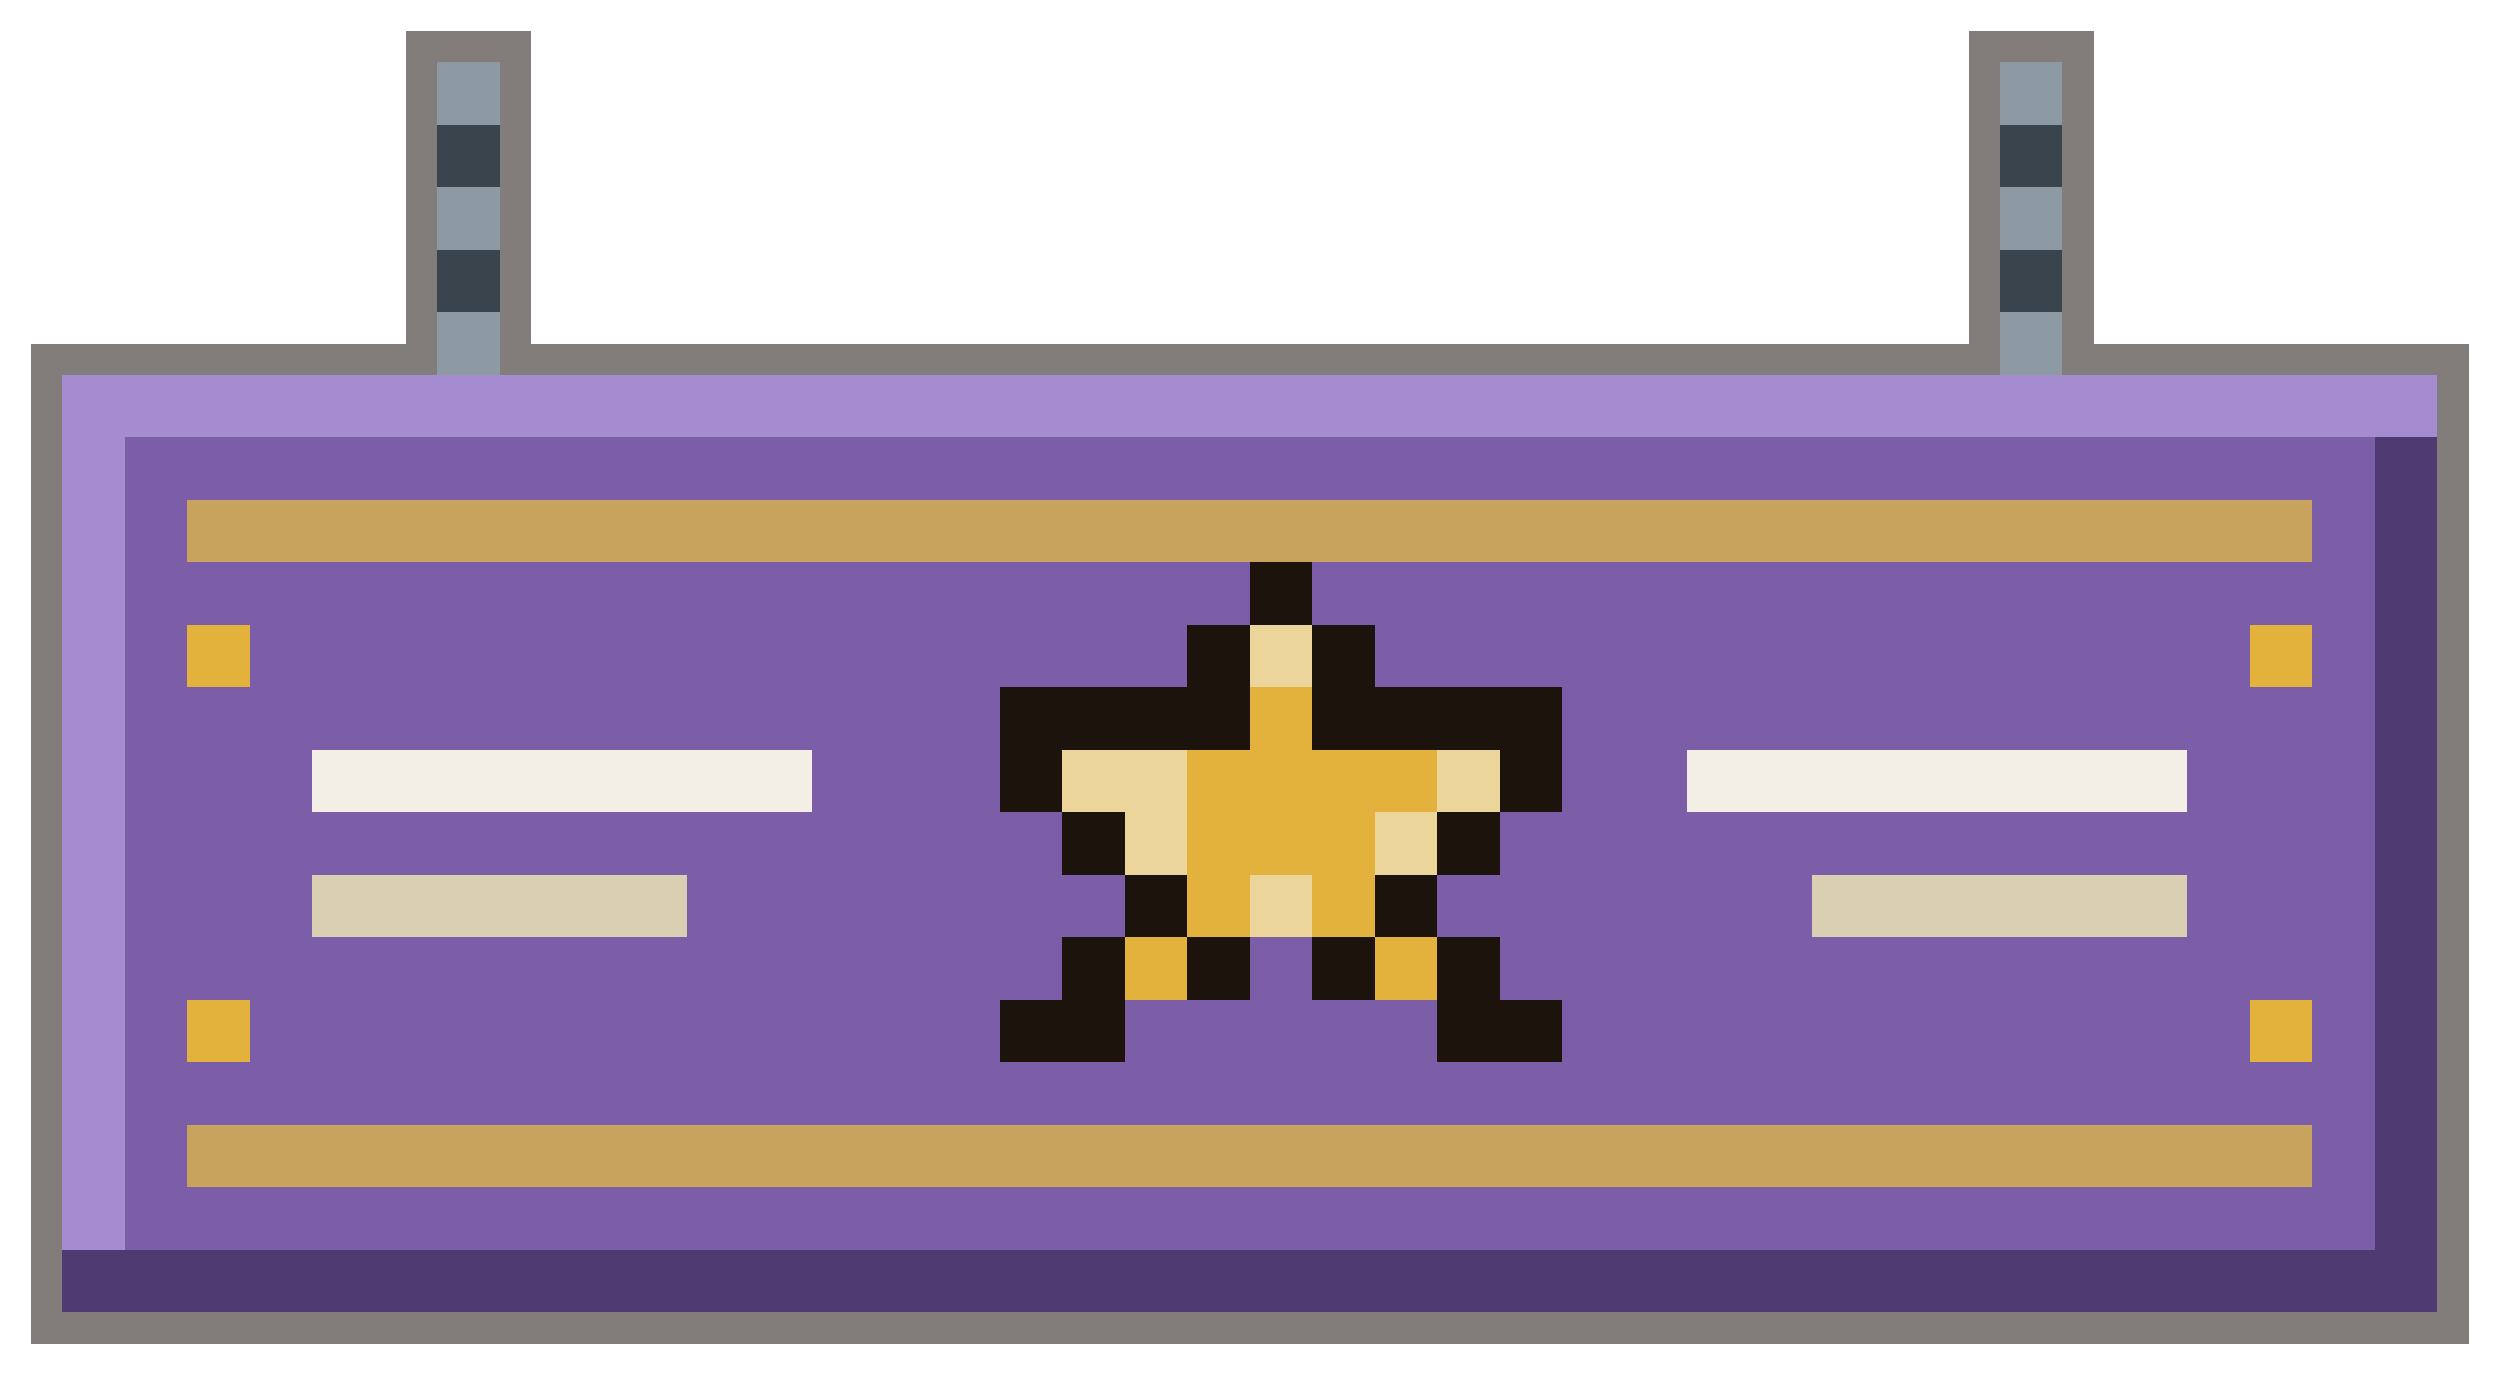
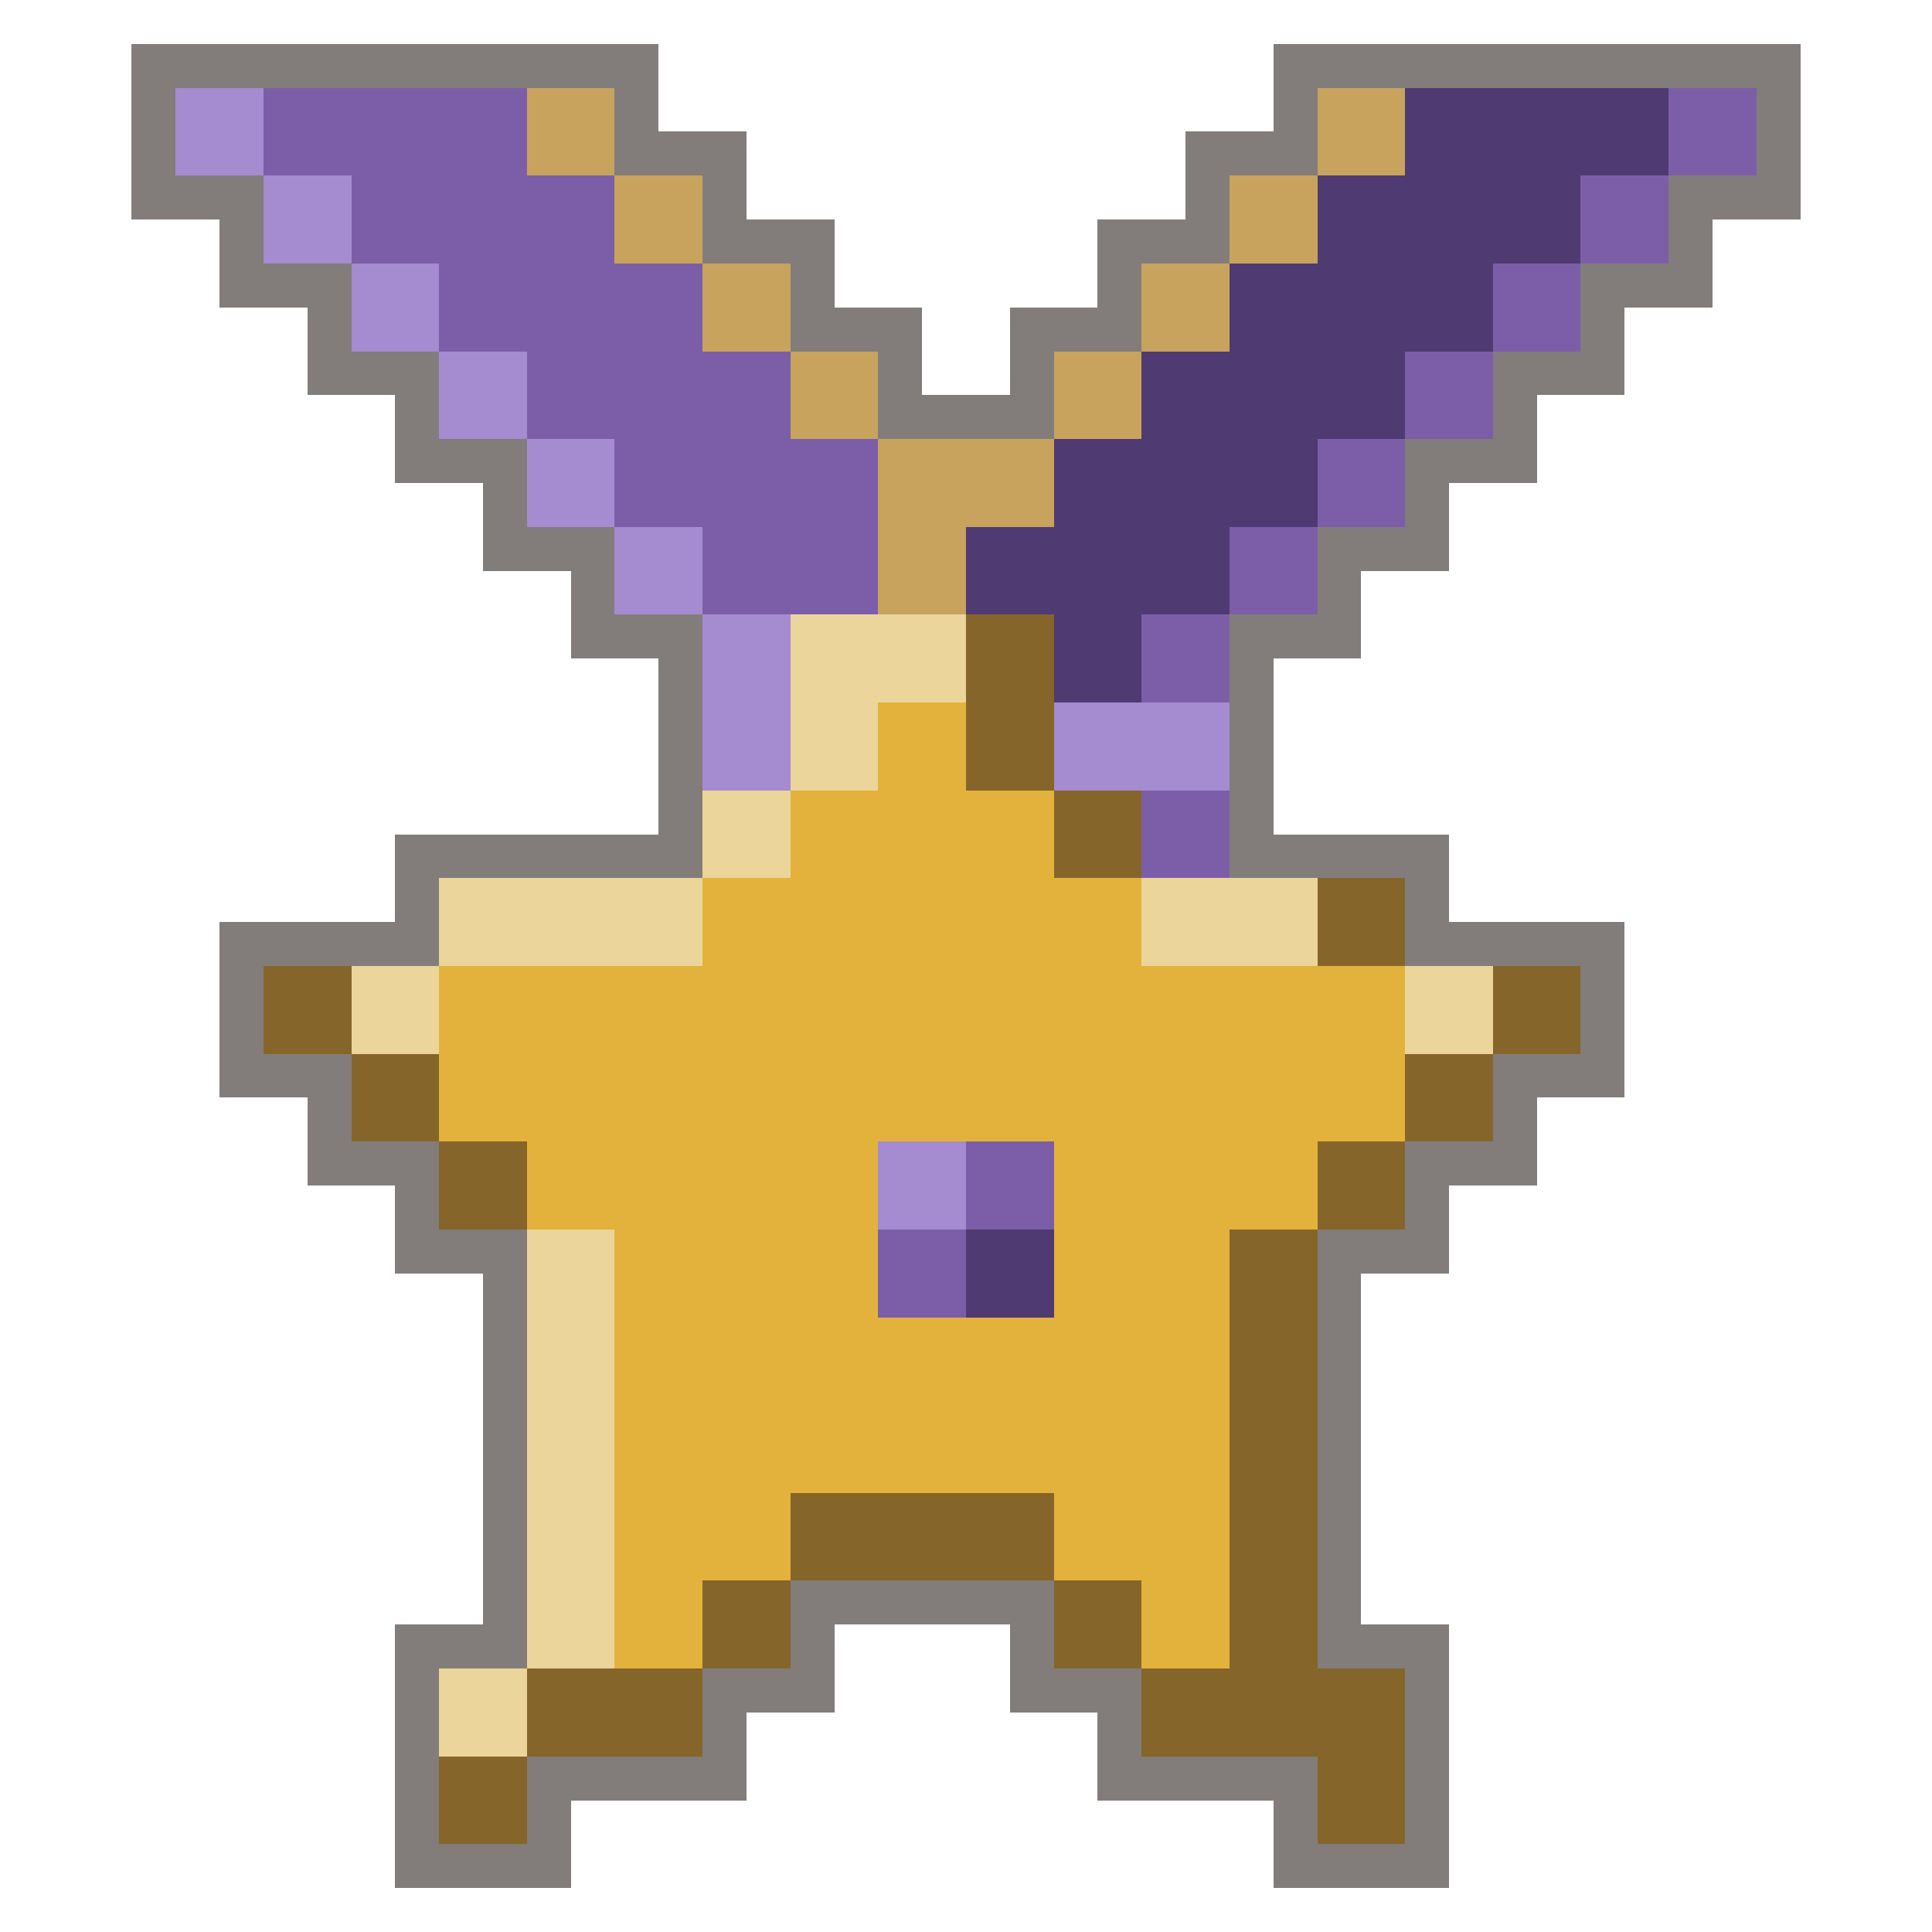
- <svg xmlns="http://www.w3.org/2000/svg" viewBox="0 0 80 44" width="160" height="88" shape-rendering="crispEdges">
-   <rect x="13" y="1" width="4" height="1" fill="#1b130c" opacity="0.55" />
-   <rect x="63" y="1" width="4" height="1" fill="#1b130c" opacity="0.55" />
-   <rect x="13" y="2" width="1" height="1" fill="#1b130c" opacity="0.55" />
-   <rect x="14" y="2" width="2" height="1" fill="#8e9aa3" />
-   <rect x="16" y="2" width="1" height="1" fill="#1b130c" opacity="0.55" />
-   <rect x="63" y="2" width="1" height="1" fill="#1b130c" opacity="0.55" />
-   <rect x="64" y="2" width="2" height="1" fill="#8e9aa3" />
-   <rect x="66" y="2" width="1" height="1" fill="#1b130c" opacity="0.55" />
-   <rect x="13" y="3" width="1" height="1" fill="#1b130c" opacity="0.55" />
-   <rect x="14" y="3" width="2" height="1" fill="#8e9aa3" />
-   <rect x="16" y="3" width="1" height="1" fill="#1b130c" opacity="0.55" />
-   <rect x="63" y="3" width="1" height="1" fill="#1b130c" opacity="0.55" />
-   <rect x="64" y="3" width="2" height="1" fill="#8e9aa3" />
-   <rect x="66" y="3" width="1" height="1" fill="#1b130c" opacity="0.55" />
-   <rect x="13" y="4" width="1" height="1" fill="#1b130c" opacity="0.55" />
-   <rect x="14" y="4" width="2" height="1" fill="#3a444c" />
+ <svg xmlns="http://www.w3.org/2000/svg" viewBox="0 0 44 44" width="88" height="88" shape-rendering="crispEdges">
+   <rect x="3" y="1" width="12" height="1" fill="#1b130c" opacity="0.55" />
+   <rect x="29" y="1" width="12" height="1" fill="#1b130c" opacity="0.55" />
+   <rect x="3" y="2" width="1" height="1" fill="#1b130c" opacity="0.55" />
+   <rect x="4" y="2" width="2" height="1" fill="#a58bd0" />
+   <rect x="6" y="2" width="6" height="1" fill="#7c5ea8" />
+   <rect x="12" y="2" width="2" height="1" fill="#c8a35e" />
+   <rect x="14" y="2" width="1" height="1" fill="#1b130c" opacity="0.55" />
+   <rect x="29" y="2" width="1" height="1" fill="#1b130c" opacity="0.55" />
+   <rect x="30" y="2" width="2" height="1" fill="#c8a35e" />
+   <rect x="32" y="2" width="6" height="1" fill="#4f3a72" />
+   <rect x="38" y="2" width="2" height="1" fill="#7c5ea8" />
+   <rect x="40" y="2" width="1" height="1" fill="#1b130c" opacity="0.55" />
+   <rect x="3" y="3" width="1" height="1" fill="#1b130c" opacity="0.55" />
+   <rect x="4" y="3" width="2" height="1" fill="#a58bd0" />
+   <rect x="6" y="3" width="6" height="1" fill="#7c5ea8" />
+   <rect x="12" y="3" width="2" height="1" fill="#c8a35e" />
+   <rect x="14" y="3" width="3" height="1" fill="#1b130c" opacity="0.55" />
+   <rect x="27" y="3" width="3" height="1" fill="#1b130c" opacity="0.55" />
+   <rect x="30" y="3" width="2" height="1" fill="#c8a35e" />
+   <rect x="32" y="3" width="6" height="1" fill="#4f3a72" />
+   <rect x="38" y="3" width="2" height="1" fill="#7c5ea8" />
+   <rect x="40" y="3" width="1" height="1" fill="#1b130c" opacity="0.55" />
+   <rect x="3" y="4" width="3" height="1" fill="#1b130c" opacity="0.55" />
+   <rect x="6" y="4" width="2" height="1" fill="#a58bd0" />
+   <rect x="8" y="4" width="6" height="1" fill="#7c5ea8" />
+   <rect x="14" y="4" width="2" height="1" fill="#c8a35e" />
  <rect x="16" y="4" width="1" height="1" fill="#1b130c" opacity="0.55" />
-   <rect x="63" y="4" width="1" height="1" fill="#1b130c" opacity="0.55" />
-   <rect x="64" y="4" width="2" height="1" fill="#3a444c" />
-   <rect x="66" y="4" width="1" height="1" fill="#1b130c" opacity="0.55" />
-   <rect x="13" y="5" width="1" height="1" fill="#1b130c" opacity="0.55" />
-   <rect x="14" y="5" width="2" height="1" fill="#3a444c" />
-   <rect x="16" y="5" width="1" height="1" fill="#1b130c" opacity="0.55" />
-   <rect x="63" y="5" width="1" height="1" fill="#1b130c" opacity="0.55" />
-   <rect x="64" y="5" width="2" height="1" fill="#3a444c" />
-   <rect x="66" y="5" width="1" height="1" fill="#1b130c" opacity="0.55" />
-   <rect x="13" y="6" width="1" height="1" fill="#1b130c" opacity="0.55" />
-   <rect x="14" y="6" width="2" height="1" fill="#8e9aa3" />
-   <rect x="16" y="6" width="1" height="1" fill="#1b130c" opacity="0.55" />
-   <rect x="63" y="6" width="1" height="1" fill="#1b130c" opacity="0.55" />
-   <rect x="64" y="6" width="2" height="1" fill="#8e9aa3" />
-   <rect x="66" y="6" width="1" height="1" fill="#1b130c" opacity="0.55" />
-   <rect x="13" y="7" width="1" height="1" fill="#1b130c" opacity="0.55" />
-   <rect x="14" y="7" width="2" height="1" fill="#8e9aa3" />
-   <rect x="16" y="7" width="1" height="1" fill="#1b130c" opacity="0.55" />
-   <rect x="63" y="7" width="1" height="1" fill="#1b130c" opacity="0.55" />
-   <rect x="64" y="7" width="2" height="1" fill="#8e9aa3" />
-   <rect x="66" y="7" width="1" height="1" fill="#1b130c" opacity="0.55" />
-   <rect x="13" y="8" width="1" height="1" fill="#1b130c" opacity="0.55" />
-   <rect x="14" y="8" width="2" height="1" fill="#3a444c" />
-   <rect x="16" y="8" width="1" height="1" fill="#1b130c" opacity="0.55" />
-   <rect x="63" y="8" width="1" height="1" fill="#1b130c" opacity="0.55" />
-   <rect x="64" y="8" width="2" height="1" fill="#3a444c" />
-   <rect x="66" y="8" width="1" height="1" fill="#1b130c" opacity="0.55" />
-   <rect x="13" y="9" width="1" height="1" fill="#1b130c" opacity="0.55" />
-   <rect x="14" y="9" width="2" height="1" fill="#3a444c" />
-   <rect x="16" y="9" width="1" height="1" fill="#1b130c" opacity="0.55" />
-   <rect x="63" y="9" width="1" height="1" fill="#1b130c" opacity="0.55" />
-   <rect x="64" y="9" width="2" height="1" fill="#3a444c" />
-   <rect x="66" y="9" width="1" height="1" fill="#1b130c" opacity="0.55" />
-   <rect x="13" y="10" width="1" height="1" fill="#1b130c" opacity="0.55" />
-   <rect x="14" y="10" width="2" height="1" fill="#8e9aa3" />
-   <rect x="16" y="10" width="1" height="1" fill="#1b130c" opacity="0.55" />
-   <rect x="63" y="10" width="1" height="1" fill="#1b130c" opacity="0.55" />
-   <rect x="64" y="10" width="2" height="1" fill="#8e9aa3" />
-   <rect x="66" y="10" width="1" height="1" fill="#1b130c" opacity="0.55" />
-   <rect x="1" y="11" width="13" height="1" fill="#1b130c" opacity="0.55" />
-   <rect x="14" y="11" width="2" height="1" fill="#8e9aa3" />
-   <rect x="16" y="11" width="48" height="1" fill="#1b130c" opacity="0.55" />
-   <rect x="64" y="11" width="2" height="1" fill="#8e9aa3" />
-   <rect x="66" y="11" width="13" height="1" fill="#1b130c" opacity="0.55" />
-   <rect x="1" y="12" width="1" height="1" fill="#1b130c" opacity="0.55" />
-   <rect x="2" y="12" width="76" height="1" fill="#a58bd0" />
-   <rect x="78" y="12" width="1" height="1" fill="#1b130c" opacity="0.55" />
-   <rect x="1" y="13" width="1" height="1" fill="#1b130c" opacity="0.55" />
-   <rect x="2" y="13" width="76" height="1" fill="#a58bd0" />
-   <rect x="78" y="13" width="1" height="1" fill="#1b130c" opacity="0.55" />
-   <rect x="1" y="14" width="1" height="1" fill="#1b130c" opacity="0.55" />
-   <rect x="2" y="14" width="2" height="1" fill="#a58bd0" />
-   <rect x="4" y="14" width="72" height="1" fill="#7c5ea8" />
-   <rect x="76" y="14" width="2" height="1" fill="#4f3a72" />
-   <rect x="78" y="14" width="1" height="1" fill="#1b130c" opacity="0.55" />
-   <rect x="1" y="15" width="1" height="1" fill="#1b130c" opacity="0.55" />
-   <rect x="2" y="15" width="2" height="1" fill="#a58bd0" />
-   <rect x="4" y="15" width="72" height="1" fill="#7c5ea8" />
-   <rect x="76" y="15" width="2" height="1" fill="#4f3a72" />
-   <rect x="78" y="15" width="1" height="1" fill="#1b130c" opacity="0.55" />
-   <rect x="1" y="16" width="1" height="1" fill="#1b130c" opacity="0.55" />
-   <rect x="2" y="16" width="2" height="1" fill="#a58bd0" />
-   <rect x="4" y="16" width="2" height="1" fill="#7c5ea8" />
-   <rect x="6" y="16" width="68" height="1" fill="#c8a35e" />
-   <rect x="74" y="16" width="2" height="1" fill="#7c5ea8" />
-   <rect x="76" y="16" width="2" height="1" fill="#4f3a72" />
-   <rect x="78" y="16" width="1" height="1" fill="#1b130c" opacity="0.55" />
-   <rect x="1" y="17" width="1" height="1" fill="#1b130c" opacity="0.55" />
-   <rect x="2" y="17" width="2" height="1" fill="#a58bd0" />
-   <rect x="4" y="17" width="2" height="1" fill="#7c5ea8" />
-   <rect x="6" y="17" width="68" height="1" fill="#c8a35e" />
-   <rect x="74" y="17" width="2" height="1" fill="#7c5ea8" />
-   <rect x="76" y="17" width="2" height="1" fill="#4f3a72" />
-   <rect x="78" y="17" width="1" height="1" fill="#1b130c" opacity="0.55" />
-   <rect x="1" y="18" width="1" height="1" fill="#1b130c" opacity="0.55" />
-   <rect x="2" y="18" width="2" height="1" fill="#a58bd0" />
-   <rect x="4" y="18" width="36" height="1" fill="#7c5ea8" />
-   <rect x="40" y="18" width="2" height="1" fill="#1b130c" />
-   <rect x="42" y="18" width="34" height="1" fill="#7c5ea8" />
-   <rect x="76" y="18" width="2" height="1" fill="#4f3a72" />
-   <rect x="78" y="18" width="1" height="1" fill="#1b130c" opacity="0.55" />
-   <rect x="1" y="19" width="1" height="1" fill="#1b130c" opacity="0.55" />
-   <rect x="2" y="19" width="2" height="1" fill="#a58bd0" />
-   <rect x="4" y="19" width="36" height="1" fill="#7c5ea8" />
-   <rect x="40" y="19" width="2" height="1" fill="#1b130c" />
-   <rect x="42" y="19" width="34" height="1" fill="#7c5ea8" />
-   <rect x="76" y="19" width="2" height="1" fill="#4f3a72" />
-   <rect x="78" y="19" width="1" height="1" fill="#1b130c" opacity="0.55" />
-   <rect x="1" y="20" width="1" height="1" fill="#1b130c" opacity="0.55" />
-   <rect x="2" y="20" width="2" height="1" fill="#a58bd0" />
-   <rect x="4" y="20" width="2" height="1" fill="#7c5ea8" />
-   <rect x="6" y="20" width="2" height="1" fill="#e3b23c" />
-   <rect x="8" y="20" width="30" height="1" fill="#7c5ea8" />
-   <rect x="38" y="20" width="2" height="1" fill="#1b130c" />
-   <rect x="40" y="20" width="2" height="1" fill="#ecd59a" />
-   <rect x="42" y="20" width="2" height="1" fill="#1b130c" />
-   <rect x="44" y="20" width="28" height="1" fill="#7c5ea8" />
-   <rect x="72" y="20" width="2" height="1" fill="#e3b23c" />
-   <rect x="74" y="20" width="2" height="1" fill="#7c5ea8" />
-   <rect x="76" y="20" width="2" height="1" fill="#4f3a72" />
-   <rect x="78" y="20" width="1" height="1" fill="#1b130c" opacity="0.55" />
-   <rect x="1" y="21" width="1" height="1" fill="#1b130c" opacity="0.55" />
-   <rect x="2" y="21" width="2" height="1" fill="#a58bd0" />
-   <rect x="4" y="21" width="2" height="1" fill="#7c5ea8" />
-   <rect x="6" y="21" width="2" height="1" fill="#e3b23c" />
-   <rect x="8" y="21" width="30" height="1" fill="#7c5ea8" />
-   <rect x="38" y="21" width="2" height="1" fill="#1b130c" />
-   <rect x="40" y="21" width="2" height="1" fill="#ecd59a" />
-   <rect x="42" y="21" width="2" height="1" fill="#1b130c" />
-   <rect x="44" y="21" width="28" height="1" fill="#7c5ea8" />
-   <rect x="72" y="21" width="2" height="1" fill="#e3b23c" />
-   <rect x="74" y="21" width="2" height="1" fill="#7c5ea8" />
-   <rect x="76" y="21" width="2" height="1" fill="#4f3a72" />
-   <rect x="78" y="21" width="1" height="1" fill="#1b130c" opacity="0.55" />
-   <rect x="1" y="22" width="1" height="1" fill="#1b130c" opacity="0.55" />
-   <rect x="2" y="22" width="2" height="1" fill="#a58bd0" />
-   <rect x="4" y="22" width="28" height="1" fill="#7c5ea8" />
-   <rect x="32" y="22" width="8" height="1" fill="#1b130c" />
-   <rect x="40" y="22" width="2" height="1" fill="#e3b23c" />
-   <rect x="42" y="22" width="8" height="1" fill="#1b130c" />
-   <rect x="50" y="22" width="26" height="1" fill="#7c5ea8" />
-   <rect x="76" y="22" width="2" height="1" fill="#4f3a72" />
-   <rect x="78" y="22" width="1" height="1" fill="#1b130c" opacity="0.55" />
-   <rect x="1" y="23" width="1" height="1" fill="#1b130c" opacity="0.55" />
-   <rect x="2" y="23" width="2" height="1" fill="#a58bd0" />
-   <rect x="4" y="23" width="28" height="1" fill="#7c5ea8" />
-   <rect x="32" y="23" width="8" height="1" fill="#1b130c" />
-   <rect x="40" y="23" width="2" height="1" fill="#e3b23c" />
-   <rect x="42" y="23" width="8" height="1" fill="#1b130c" />
-   <rect x="50" y="23" width="26" height="1" fill="#7c5ea8" />
-   <rect x="76" y="23" width="2" height="1" fill="#4f3a72" />
-   <rect x="78" y="23" width="1" height="1" fill="#1b130c" opacity="0.55" />
-   <rect x="1" y="24" width="1" height="1" fill="#1b130c" opacity="0.55" />
-   <rect x="2" y="24" width="2" height="1" fill="#a58bd0" />
-   <rect x="4" y="24" width="6" height="1" fill="#7c5ea8" />
-   <rect x="10" y="24" width="16" height="1" fill="#f4efe6" />
-   <rect x="26" y="24" width="6" height="1" fill="#7c5ea8" />
-   <rect x="32" y="24" width="2" height="1" fill="#1b130c" />
-   <rect x="34" y="24" width="4" height="1" fill="#ecd59a" />
-   <rect x="38" y="24" width="8" height="1" fill="#e3b23c" />
-   <rect x="46" y="24" width="2" height="1" fill="#ecd59a" />
-   <rect x="48" y="24" width="2" height="1" fill="#1b130c" />
-   <rect x="50" y="24" width="4" height="1" fill="#7c5ea8" />
-   <rect x="54" y="24" width="16" height="1" fill="#f4efe6" />
-   <rect x="70" y="24" width="6" height="1" fill="#7c5ea8" />
-   <rect x="76" y="24" width="2" height="1" fill="#4f3a72" />
-   <rect x="78" y="24" width="1" height="1" fill="#1b130c" opacity="0.55" />
-   <rect x="1" y="25" width="1" height="1" fill="#1b130c" opacity="0.55" />
-   <rect x="2" y="25" width="2" height="1" fill="#a58bd0" />
-   <rect x="4" y="25" width="6" height="1" fill="#7c5ea8" />
-   <rect x="10" y="25" width="16" height="1" fill="#f4efe6" />
-   <rect x="26" y="25" width="6" height="1" fill="#7c5ea8" />
-   <rect x="32" y="25" width="2" height="1" fill="#1b130c" />
-   <rect x="34" y="25" width="4" height="1" fill="#ecd59a" />
-   <rect x="38" y="25" width="8" height="1" fill="#e3b23c" />
-   <rect x="46" y="25" width="2" height="1" fill="#ecd59a" />
-   <rect x="48" y="25" width="2" height="1" fill="#1b130c" />
-   <rect x="50" y="25" width="4" height="1" fill="#7c5ea8" />
-   <rect x="54" y="25" width="16" height="1" fill="#f4efe6" />
-   <rect x="70" y="25" width="6" height="1" fill="#7c5ea8" />
-   <rect x="76" y="25" width="2" height="1" fill="#4f3a72" />
-   <rect x="78" y="25" width="1" height="1" fill="#1b130c" opacity="0.55" />
-   <rect x="1" y="26" width="1" height="1" fill="#1b130c" opacity="0.55" />
-   <rect x="2" y="26" width="2" height="1" fill="#a58bd0" />
-   <rect x="4" y="26" width="30" height="1" fill="#7c5ea8" />
-   <rect x="34" y="26" width="2" height="1" fill="#1b130c" />
-   <rect x="36" y="26" width="2" height="1" fill="#ecd59a" />
-   <rect x="38" y="26" width="6" height="1" fill="#e3b23c" />
-   <rect x="44" y="26" width="2" height="1" fill="#ecd59a" />
-   <rect x="46" y="26" width="2" height="1" fill="#1b130c" />
-   <rect x="48" y="26" width="28" height="1" fill="#7c5ea8" />
-   <rect x="76" y="26" width="2" height="1" fill="#4f3a72" />
-   <rect x="78" y="26" width="1" height="1" fill="#1b130c" opacity="0.55" />
-   <rect x="1" y="27" width="1" height="1" fill="#1b130c" opacity="0.55" />
-   <rect x="2" y="27" width="2" height="1" fill="#a58bd0" />
-   <rect x="4" y="27" width="30" height="1" fill="#7c5ea8" />
-   <rect x="34" y="27" width="2" height="1" fill="#1b130c" />
-   <rect x="36" y="27" width="2" height="1" fill="#ecd59a" />
-   <rect x="38" y="27" width="6" height="1" fill="#e3b23c" />
-   <rect x="44" y="27" width="2" height="1" fill="#ecd59a" />
-   <rect x="46" y="27" width="2" height="1" fill="#1b130c" />
-   <rect x="48" y="27" width="28" height="1" fill="#7c5ea8" />
-   <rect x="76" y="27" width="2" height="1" fill="#4f3a72" />
-   <rect x="78" y="27" width="1" height="1" fill="#1b130c" opacity="0.55" />
-   <rect x="1" y="28" width="1" height="1" fill="#1b130c" opacity="0.55" />
-   <rect x="2" y="28" width="2" height="1" fill="#a58bd0" />
-   <rect x="4" y="28" width="6" height="1" fill="#7c5ea8" />
-   <rect x="10" y="28" width="12" height="1" fill="#d9cfb2" />
-   <rect x="22" y="28" width="14" height="1" fill="#7c5ea8" />
-   <rect x="36" y="28" width="2" height="1" fill="#1b130c" />
-   <rect x="38" y="28" width="2" height="1" fill="#e3b23c" />
-   <rect x="40" y="28" width="2" height="1" fill="#ecd59a" />
-   <rect x="42" y="28" width="2" height="1" fill="#e3b23c" />
-   <rect x="44" y="28" width="2" height="1" fill="#1b130c" />
-   <rect x="46" y="28" width="12" height="1" fill="#7c5ea8" />
-   <rect x="58" y="28" width="12" height="1" fill="#d9cfb2" />
-   <rect x="70" y="28" width="6" height="1" fill="#7c5ea8" />
-   <rect x="76" y="28" width="2" height="1" fill="#4f3a72" />
-   <rect x="78" y="28" width="1" height="1" fill="#1b130c" opacity="0.55" />
-   <rect x="1" y="29" width="1" height="1" fill="#1b130c" opacity="0.55" />
-   <rect x="2" y="29" width="2" height="1" fill="#a58bd0" />
-   <rect x="4" y="29" width="6" height="1" fill="#7c5ea8" />
-   <rect x="10" y="29" width="12" height="1" fill="#d9cfb2" />
-   <rect x="22" y="29" width="14" height="1" fill="#7c5ea8" />
-   <rect x="36" y="29" width="2" height="1" fill="#1b130c" />
-   <rect x="38" y="29" width="2" height="1" fill="#e3b23c" />
-   <rect x="40" y="29" width="2" height="1" fill="#ecd59a" />
-   <rect x="42" y="29" width="2" height="1" fill="#e3b23c" />
-   <rect x="44" y="29" width="2" height="1" fill="#1b130c" />
-   <rect x="46" y="29" width="12" height="1" fill="#7c5ea8" />
-   <rect x="58" y="29" width="12" height="1" fill="#d9cfb2" />
-   <rect x="70" y="29" width="6" height="1" fill="#7c5ea8" />
-   <rect x="76" y="29" width="2" height="1" fill="#4f3a72" />
-   <rect x="78" y="29" width="1" height="1" fill="#1b130c" opacity="0.55" />
-   <rect x="1" y="30" width="1" height="1" fill="#1b130c" opacity="0.55" />
-   <rect x="2" y="30" width="2" height="1" fill="#a58bd0" />
-   <rect x="4" y="30" width="30" height="1" fill="#7c5ea8" />
-   <rect x="34" y="30" width="2" height="1" fill="#1b130c" />
-   <rect x="36" y="30" width="2" height="1" fill="#e3b23c" />
-   <rect x="38" y="30" width="2" height="1" fill="#1b130c" />
-   <rect x="40" y="30" width="2" height="1" fill="#7c5ea8" />
-   <rect x="42" y="30" width="2" height="1" fill="#1b130c" />
-   <rect x="44" y="30" width="2" height="1" fill="#e3b23c" />
-   <rect x="46" y="30" width="2" height="1" fill="#1b130c" />
-   <rect x="48" y="30" width="28" height="1" fill="#7c5ea8" />
-   <rect x="76" y="30" width="2" height="1" fill="#4f3a72" />
-   <rect x="78" y="30" width="1" height="1" fill="#1b130c" opacity="0.55" />
-   <rect x="1" y="31" width="1" height="1" fill="#1b130c" opacity="0.55" />
-   <rect x="2" y="31" width="2" height="1" fill="#a58bd0" />
-   <rect x="4" y="31" width="30" height="1" fill="#7c5ea8" />
-   <rect x="34" y="31" width="2" height="1" fill="#1b130c" />
-   <rect x="36" y="31" width="2" height="1" fill="#e3b23c" />
-   <rect x="38" y="31" width="2" height="1" fill="#1b130c" />
-   <rect x="40" y="31" width="2" height="1" fill="#7c5ea8" />
-   <rect x="42" y="31" width="2" height="1" fill="#1b130c" />
-   <rect x="44" y="31" width="2" height="1" fill="#e3b23c" />
-   <rect x="46" y="31" width="2" height="1" fill="#1b130c" />
-   <rect x="48" y="31" width="28" height="1" fill="#7c5ea8" />
-   <rect x="76" y="31" width="2" height="1" fill="#4f3a72" />
-   <rect x="78" y="31" width="1" height="1" fill="#1b130c" opacity="0.55" />
-   <rect x="1" y="32" width="1" height="1" fill="#1b130c" opacity="0.55" />
-   <rect x="2" y="32" width="2" height="1" fill="#a58bd0" />
-   <rect x="4" y="32" width="2" height="1" fill="#7c5ea8" />
-   <rect x="6" y="32" width="2" height="1" fill="#e3b23c" />
-   <rect x="8" y="32" width="24" height="1" fill="#7c5ea8" />
-   <rect x="32" y="32" width="4" height="1" fill="#1b130c" />
-   <rect x="36" y="32" width="10" height="1" fill="#7c5ea8" />
-   <rect x="46" y="32" width="4" height="1" fill="#1b130c" />
-   <rect x="50" y="32" width="22" height="1" fill="#7c5ea8" />
-   <rect x="72" y="32" width="2" height="1" fill="#e3b23c" />
-   <rect x="74" y="32" width="2" height="1" fill="#7c5ea8" />
-   <rect x="76" y="32" width="2" height="1" fill="#4f3a72" />
-   <rect x="78" y="32" width="1" height="1" fill="#1b130c" opacity="0.55" />
-   <rect x="1" y="33" width="1" height="1" fill="#1b130c" opacity="0.55" />
-   <rect x="2" y="33" width="2" height="1" fill="#a58bd0" />
-   <rect x="4" y="33" width="2" height="1" fill="#7c5ea8" />
-   <rect x="6" y="33" width="2" height="1" fill="#e3b23c" />
-   <rect x="8" y="33" width="24" height="1" fill="#7c5ea8" />
-   <rect x="32" y="33" width="4" height="1" fill="#1b130c" />
-   <rect x="36" y="33" width="10" height="1" fill="#7c5ea8" />
-   <rect x="46" y="33" width="4" height="1" fill="#1b130c" />
-   <rect x="50" y="33" width="22" height="1" fill="#7c5ea8" />
-   <rect x="72" y="33" width="2" height="1" fill="#e3b23c" />
-   <rect x="74" y="33" width="2" height="1" fill="#7c5ea8" />
-   <rect x="76" y="33" width="2" height="1" fill="#4f3a72" />
-   <rect x="78" y="33" width="1" height="1" fill="#1b130c" opacity="0.55" />
-   <rect x="1" y="34" width="1" height="1" fill="#1b130c" opacity="0.55" />
-   <rect x="2" y="34" width="2" height="1" fill="#a58bd0" />
-   <rect x="4" y="34" width="72" height="1" fill="#7c5ea8" />
-   <rect x="76" y="34" width="2" height="1" fill="#4f3a72" />
-   <rect x="78" y="34" width="1" height="1" fill="#1b130c" opacity="0.55" />
-   <rect x="1" y="35" width="1" height="1" fill="#1b130c" opacity="0.55" />
-   <rect x="2" y="35" width="2" height="1" fill="#a58bd0" />
-   <rect x="4" y="35" width="72" height="1" fill="#7c5ea8" />
-   <rect x="76" y="35" width="2" height="1" fill="#4f3a72" />
-   <rect x="78" y="35" width="1" height="1" fill="#1b130c" opacity="0.55" />
-   <rect x="1" y="36" width="1" height="1" fill="#1b130c" opacity="0.55" />
-   <rect x="2" y="36" width="2" height="1" fill="#a58bd0" />
-   <rect x="4" y="36" width="2" height="1" fill="#7c5ea8" />
-   <rect x="6" y="36" width="68" height="1" fill="#c8a35e" />
-   <rect x="74" y="36" width="2" height="1" fill="#7c5ea8" />
-   <rect x="76" y="36" width="2" height="1" fill="#4f3a72" />
-   <rect x="78" y="36" width="1" height="1" fill="#1b130c" opacity="0.55" />
-   <rect x="1" y="37" width="1" height="1" fill="#1b130c" opacity="0.55" />
-   <rect x="2" y="37" width="2" height="1" fill="#a58bd0" />
-   <rect x="4" y="37" width="2" height="1" fill="#7c5ea8" />
-   <rect x="6" y="37" width="68" height="1" fill="#c8a35e" />
-   <rect x="74" y="37" width="2" height="1" fill="#7c5ea8" />
-   <rect x="76" y="37" width="2" height="1" fill="#4f3a72" />
-   <rect x="78" y="37" width="1" height="1" fill="#1b130c" opacity="0.55" />
-   <rect x="1" y="38" width="1" height="1" fill="#1b130c" opacity="0.55" />
-   <rect x="2" y="38" width="2" height="1" fill="#a58bd0" />
-   <rect x="4" y="38" width="72" height="1" fill="#7c5ea8" />
-   <rect x="76" y="38" width="2" height="1" fill="#4f3a72" />
-   <rect x="78" y="38" width="1" height="1" fill="#1b130c" opacity="0.55" />
-   <rect x="1" y="39" width="1" height="1" fill="#1b130c" opacity="0.55" />
-   <rect x="2" y="39" width="2" height="1" fill="#a58bd0" />
-   <rect x="4" y="39" width="72" height="1" fill="#7c5ea8" />
-   <rect x="76" y="39" width="2" height="1" fill="#4f3a72" />
-   <rect x="78" y="39" width="1" height="1" fill="#1b130c" opacity="0.55" />
-   <rect x="1" y="40" width="1" height="1" fill="#1b130c" opacity="0.55" />
-   <rect x="2" y="40" width="76" height="1" fill="#4f3a72" />
-   <rect x="78" y="40" width="1" height="1" fill="#1b130c" opacity="0.55" />
-   <rect x="1" y="41" width="1" height="1" fill="#1b130c" opacity="0.55" />
-   <rect x="2" y="41" width="76" height="1" fill="#4f3a72" />
-   <rect x="78" y="41" width="1" height="1" fill="#1b130c" opacity="0.55" />
-   <rect x="1" y="42" width="78" height="1" fill="#1b130c" opacity="0.55" />
+   <rect x="27" y="4" width="1" height="1" fill="#1b130c" opacity="0.55" />
+   <rect x="28" y="4" width="2" height="1" fill="#c8a35e" />
+   <rect x="30" y="4" width="6" height="1" fill="#4f3a72" />
+   <rect x="36" y="4" width="2" height="1" fill="#7c5ea8" />
+   <rect x="38" y="4" width="3" height="1" fill="#1b130c" opacity="0.55" />
+   <rect x="5" y="5" width="1" height="1" fill="#1b130c" opacity="0.55" />
+   <rect x="6" y="5" width="2" height="1" fill="#a58bd0" />
+   <rect x="8" y="5" width="6" height="1" fill="#7c5ea8" />
+   <rect x="14" y="5" width="2" height="1" fill="#c8a35e" />
+   <rect x="16" y="5" width="3" height="1" fill="#1b130c" opacity="0.55" />
+   <rect x="25" y="5" width="3" height="1" fill="#1b130c" opacity="0.55" />
+   <rect x="28" y="5" width="2" height="1" fill="#c8a35e" />
+   <rect x="30" y="5" width="6" height="1" fill="#4f3a72" />
+   <rect x="36" y="5" width="2" height="1" fill="#7c5ea8" />
+   <rect x="38" y="5" width="1" height="1" fill="#1b130c" opacity="0.55" />
+   <rect x="5" y="6" width="3" height="1" fill="#1b130c" opacity="0.55" />
+   <rect x="8" y="6" width="2" height="1" fill="#a58bd0" />
+   <rect x="10" y="6" width="6" height="1" fill="#7c5ea8" />
+   <rect x="16" y="6" width="2" height="1" fill="#c8a35e" />
+   <rect x="18" y="6" width="1" height="1" fill="#1b130c" opacity="0.55" />
+   <rect x="25" y="6" width="1" height="1" fill="#1b130c" opacity="0.55" />
+   <rect x="26" y="6" width="2" height="1" fill="#c8a35e" />
+   <rect x="28" y="6" width="6" height="1" fill="#4f3a72" />
+   <rect x="34" y="6" width="2" height="1" fill="#7c5ea8" />
+   <rect x="36" y="6" width="3" height="1" fill="#1b130c" opacity="0.55" />
+   <rect x="7" y="7" width="1" height="1" fill="#1b130c" opacity="0.55" />
+   <rect x="8" y="7" width="2" height="1" fill="#a58bd0" />
+   <rect x="10" y="7" width="6" height="1" fill="#7c5ea8" />
+   <rect x="16" y="7" width="2" height="1" fill="#c8a35e" />
+   <rect x="18" y="7" width="3" height="1" fill="#1b130c" opacity="0.55" />
+   <rect x="23" y="7" width="3" height="1" fill="#1b130c" opacity="0.55" />
+   <rect x="26" y="7" width="2" height="1" fill="#c8a35e" />
+   <rect x="28" y="7" width="6" height="1" fill="#4f3a72" />
+   <rect x="34" y="7" width="2" height="1" fill="#7c5ea8" />
+   <rect x="36" y="7" width="1" height="1" fill="#1b130c" opacity="0.55" />
+   <rect x="7" y="8" width="3" height="1" fill="#1b130c" opacity="0.55" />
+   <rect x="10" y="8" width="2" height="1" fill="#a58bd0" />
+   <rect x="12" y="8" width="6" height="1" fill="#7c5ea8" />
+   <rect x="18" y="8" width="2" height="1" fill="#c8a35e" />
+   <rect x="20" y="8" width="1" height="1" fill="#1b130c" opacity="0.55" />
+   <rect x="23" y="8" width="1" height="1" fill="#1b130c" opacity="0.55" />
+   <rect x="24" y="8" width="2" height="1" fill="#c8a35e" />
+   <rect x="26" y="8" width="6" height="1" fill="#4f3a72" />
+   <rect x="32" y="8" width="2" height="1" fill="#7c5ea8" />
+   <rect x="34" y="8" width="3" height="1" fill="#1b130c" opacity="0.55" />
+   <rect x="9" y="9" width="1" height="1" fill="#1b130c" opacity="0.55" />
+   <rect x="10" y="9" width="2" height="1" fill="#a58bd0" />
+   <rect x="12" y="9" width="6" height="1" fill="#7c5ea8" />
+   <rect x="18" y="9" width="2" height="1" fill="#c8a35e" />
+   <rect x="20" y="9" width="4" height="1" fill="#1b130c" opacity="0.55" />
+   <rect x="24" y="9" width="2" height="1" fill="#c8a35e" />
+   <rect x="26" y="9" width="6" height="1" fill="#4f3a72" />
+   <rect x="32" y="9" width="2" height="1" fill="#7c5ea8" />
+   <rect x="34" y="9" width="1" height="1" fill="#1b130c" opacity="0.55" />
+   <rect x="9" y="10" width="3" height="1" fill="#1b130c" opacity="0.55" />
+   <rect x="12" y="10" width="2" height="1" fill="#a58bd0" />
+   <rect x="14" y="10" width="6" height="1" fill="#7c5ea8" />
+   <rect x="20" y="10" width="4" height="1" fill="#c8a35e" />
+   <rect x="24" y="10" width="6" height="1" fill="#4f3a72" />
+   <rect x="30" y="10" width="2" height="1" fill="#7c5ea8" />
+   <rect x="32" y="10" width="3" height="1" fill="#1b130c" opacity="0.55" />
+   <rect x="11" y="11" width="1" height="1" fill="#1b130c" opacity="0.55" />
+   <rect x="12" y="11" width="2" height="1" fill="#a58bd0" />
+   <rect x="14" y="11" width="6" height="1" fill="#7c5ea8" />
+   <rect x="20" y="11" width="4" height="1" fill="#c8a35e" />
+   <rect x="24" y="11" width="6" height="1" fill="#4f3a72" />
+   <rect x="30" y="11" width="2" height="1" fill="#7c5ea8" />
+   <rect x="32" y="11" width="1" height="1" fill="#1b130c" opacity="0.55" />
+   <rect x="11" y="12" width="3" height="1" fill="#1b130c" opacity="0.55" />
+   <rect x="14" y="12" width="2" height="1" fill="#a58bd0" />
+   <rect x="16" y="12" width="4" height="1" fill="#7c5ea8" />
+   <rect x="20" y="12" width="2" height="1" fill="#c8a35e" />
+   <rect x="22" y="12" width="6" height="1" fill="#4f3a72" />
+   <rect x="28" y="12" width="2" height="1" fill="#7c5ea8" />
+   <rect x="30" y="12" width="3" height="1" fill="#1b130c" opacity="0.55" />
+   <rect x="13" y="13" width="1" height="1" fill="#1b130c" opacity="0.55" />
+   <rect x="14" y="13" width="2" height="1" fill="#a58bd0" />
+   <rect x="16" y="13" width="4" height="1" fill="#7c5ea8" />
+   <rect x="20" y="13" width="2" height="1" fill="#c8a35e" />
+   <rect x="22" y="13" width="6" height="1" fill="#4f3a72" />
+   <rect x="28" y="13" width="2" height="1" fill="#7c5ea8" />
+   <rect x="30" y="13" width="1" height="1" fill="#1b130c" opacity="0.55" />
+   <rect x="13" y="14" width="3" height="1" fill="#1b130c" opacity="0.55" />
+   <rect x="16" y="14" width="2" height="1" fill="#a58bd0" />
+   <rect x="18" y="14" width="4" height="1" fill="#ecd59a" />
+   <rect x="22" y="14" width="2" height="1" fill="#86652a" />
+   <rect x="24" y="14" width="2" height="1" fill="#4f3a72" />
+   <rect x="26" y="14" width="2" height="1" fill="#7c5ea8" />
+   <rect x="28" y="14" width="3" height="1" fill="#1b130c" opacity="0.55" />
+   <rect x="15" y="15" width="1" height="1" fill="#1b130c" opacity="0.55" />
+   <rect x="16" y="15" width="2" height="1" fill="#a58bd0" />
+   <rect x="18" y="15" width="4" height="1" fill="#ecd59a" />
+   <rect x="22" y="15" width="2" height="1" fill="#86652a" />
+   <rect x="24" y="15" width="2" height="1" fill="#4f3a72" />
+   <rect x="26" y="15" width="2" height="1" fill="#7c5ea8" />
+   <rect x="28" y="15" width="1" height="1" fill="#1b130c" opacity="0.55" />
+   <rect x="15" y="16" width="1" height="1" fill="#1b130c" opacity="0.55" />
+   <rect x="16" y="16" width="2" height="1" fill="#a58bd0" />
+   <rect x="18" y="16" width="2" height="1" fill="#ecd59a" />
+   <rect x="20" y="16" width="2" height="1" fill="#e3b23c" />
+   <rect x="22" y="16" width="2" height="1" fill="#86652a" />
+   <rect x="24" y="16" width="4" height="1" fill="#a58bd0" />
+   <rect x="28" y="16" width="1" height="1" fill="#1b130c" opacity="0.55" />
+   <rect x="15" y="17" width="1" height="1" fill="#1b130c" opacity="0.55" />
+   <rect x="16" y="17" width="2" height="1" fill="#a58bd0" />
+   <rect x="18" y="17" width="2" height="1" fill="#ecd59a" />
+   <rect x="20" y="17" width="2" height="1" fill="#e3b23c" />
+   <rect x="22" y="17" width="2" height="1" fill="#86652a" />
+   <rect x="24" y="17" width="4" height="1" fill="#a58bd0" />
+   <rect x="28" y="17" width="1" height="1" fill="#1b130c" opacity="0.55" />
+   <rect x="15" y="18" width="1" height="1" fill="#1b130c" opacity="0.55" />
+   <rect x="16" y="18" width="2" height="1" fill="#ecd59a" />
+   <rect x="18" y="18" width="6" height="1" fill="#e3b23c" />
+   <rect x="24" y="18" width="2" height="1" fill="#86652a" />
+   <rect x="26" y="18" width="2" height="1" fill="#7c5ea8" />
+   <rect x="28" y="18" width="1" height="1" fill="#1b130c" opacity="0.55" />
+   <rect x="9" y="19" width="7" height="1" fill="#1b130c" opacity="0.55" />
+   <rect x="16" y="19" width="2" height="1" fill="#ecd59a" />
+   <rect x="18" y="19" width="6" height="1" fill="#e3b23c" />
+   <rect x="24" y="19" width="2" height="1" fill="#86652a" />
+   <rect x="26" y="19" width="2" height="1" fill="#7c5ea8" />
+   <rect x="28" y="19" width="5" height="1" fill="#1b130c" opacity="0.55" />
+   <rect x="9" y="20" width="1" height="1" fill="#1b130c" opacity="0.55" />
+   <rect x="10" y="20" width="6" height="1" fill="#ecd59a" />
+   <rect x="16" y="20" width="10" height="1" fill="#e3b23c" />
+   <rect x="26" y="20" width="4" height="1" fill="#ecd59a" />
+   <rect x="30" y="20" width="2" height="1" fill="#86652a" />
+   <rect x="32" y="20" width="1" height="1" fill="#1b130c" opacity="0.55" />
+   <rect x="5" y="21" width="5" height="1" fill="#1b130c" opacity="0.55" />
+   <rect x="10" y="21" width="6" height="1" fill="#ecd59a" />
+   <rect x="16" y="21" width="10" height="1" fill="#e3b23c" />
+   <rect x="26" y="21" width="4" height="1" fill="#ecd59a" />
+   <rect x="30" y="21" width="2" height="1" fill="#86652a" />
+   <rect x="32" y="21" width="5" height="1" fill="#1b130c" opacity="0.55" />
+   <rect x="5" y="22" width="1" height="1" fill="#1b130c" opacity="0.55" />
+   <rect x="6" y="22" width="2" height="1" fill="#86652a" />
+   <rect x="8" y="22" width="2" height="1" fill="#ecd59a" />
+   <rect x="10" y="22" width="22" height="1" fill="#e3b23c" />
+   <rect x="32" y="22" width="2" height="1" fill="#ecd59a" />
+   <rect x="34" y="22" width="2" height="1" fill="#86652a" />
+   <rect x="36" y="22" width="1" height="1" fill="#1b130c" opacity="0.55" />
+   <rect x="5" y="23" width="1" height="1" fill="#1b130c" opacity="0.55" />
+   <rect x="6" y="23" width="2" height="1" fill="#86652a" />
+   <rect x="8" y="23" width="2" height="1" fill="#ecd59a" />
+   <rect x="10" y="23" width="22" height="1" fill="#e3b23c" />
+   <rect x="32" y="23" width="2" height="1" fill="#ecd59a" />
+   <rect x="34" y="23" width="2" height="1" fill="#86652a" />
+   <rect x="36" y="23" width="1" height="1" fill="#1b130c" opacity="0.55" />
+   <rect x="5" y="24" width="3" height="1" fill="#1b130c" opacity="0.55" />
+   <rect x="8" y="24" width="2" height="1" fill="#86652a" />
+   <rect x="10" y="24" width="22" height="1" fill="#e3b23c" />
+   <rect x="32" y="24" width="2" height="1" fill="#86652a" />
+   <rect x="34" y="24" width="3" height="1" fill="#1b130c" opacity="0.55" />
+   <rect x="7" y="25" width="1" height="1" fill="#1b130c" opacity="0.55" />
+   <rect x="8" y="25" width="2" height="1" fill="#86652a" />
+   <rect x="10" y="25" width="22" height="1" fill="#e3b23c" />
+   <rect x="32" y="25" width="2" height="1" fill="#86652a" />
+   <rect x="34" y="25" width="1" height="1" fill="#1b130c" opacity="0.55" />
+   <rect x="7" y="26" width="3" height="1" fill="#1b130c" opacity="0.55" />
+   <rect x="10" y="26" width="2" height="1" fill="#86652a" />
+   <rect x="12" y="26" width="8" height="1" fill="#e3b23c" />
+   <rect x="20" y="26" width="2" height="1" fill="#a58bd0" />
+   <rect x="22" y="26" width="2" height="1" fill="#7c5ea8" />
+   <rect x="24" y="26" width="6" height="1" fill="#e3b23c" />
+   <rect x="30" y="26" width="2" height="1" fill="#86652a" />
+   <rect x="32" y="26" width="3" height="1" fill="#1b130c" opacity="0.55" />
+   <rect x="9" y="27" width="1" height="1" fill="#1b130c" opacity="0.55" />
+   <rect x="10" y="27" width="2" height="1" fill="#86652a" />
+   <rect x="12" y="27" width="8" height="1" fill="#e3b23c" />
+   <rect x="20" y="27" width="2" height="1" fill="#a58bd0" />
+   <rect x="22" y="27" width="2" height="1" fill="#7c5ea8" />
+   <rect x="24" y="27" width="6" height="1" fill="#e3b23c" />
+   <rect x="30" y="27" width="2" height="1" fill="#86652a" />
+   <rect x="32" y="27" width="1" height="1" fill="#1b130c" opacity="0.55" />
+   <rect x="9" y="28" width="3" height="1" fill="#1b130c" opacity="0.55" />
+   <rect x="12" y="28" width="2" height="1" fill="#ecd59a" />
+   <rect x="14" y="28" width="6" height="1" fill="#e3b23c" />
+   <rect x="20" y="28" width="2" height="1" fill="#7c5ea8" />
+   <rect x="22" y="28" width="2" height="1" fill="#4f3a72" />
+   <rect x="24" y="28" width="4" height="1" fill="#e3b23c" />
+   <rect x="28" y="28" width="2" height="1" fill="#86652a" />
+   <rect x="30" y="28" width="3" height="1" fill="#1b130c" opacity="0.55" />
+   <rect x="11" y="29" width="1" height="1" fill="#1b130c" opacity="0.55" />
+   <rect x="12" y="29" width="2" height="1" fill="#ecd59a" />
+   <rect x="14" y="29" width="6" height="1" fill="#e3b23c" />
+   <rect x="20" y="29" width="2" height="1" fill="#7c5ea8" />
+   <rect x="22" y="29" width="2" height="1" fill="#4f3a72" />
+   <rect x="24" y="29" width="4" height="1" fill="#e3b23c" />
+   <rect x="28" y="29" width="2" height="1" fill="#86652a" />
+   <rect x="30" y="29" width="1" height="1" fill="#1b130c" opacity="0.55" />
+   <rect x="11" y="30" width="1" height="1" fill="#1b130c" opacity="0.55" />
+   <rect x="12" y="30" width="2" height="1" fill="#ecd59a" />
+   <rect x="14" y="30" width="14" height="1" fill="#e3b23c" />
+   <rect x="28" y="30" width="2" height="1" fill="#86652a" />
+   <rect x="30" y="30" width="1" height="1" fill="#1b130c" opacity="0.55" />
+   <rect x="11" y="31" width="1" height="1" fill="#1b130c" opacity="0.55" />
+   <rect x="12" y="31" width="2" height="1" fill="#ecd59a" />
+   <rect x="14" y="31" width="14" height="1" fill="#e3b23c" />
+   <rect x="28" y="31" width="2" height="1" fill="#86652a" />
+   <rect x="30" y="31" width="1" height="1" fill="#1b130c" opacity="0.55" />
+   <rect x="11" y="32" width="1" height="1" fill="#1b130c" opacity="0.55" />
+   <rect x="12" y="32" width="2" height="1" fill="#ecd59a" />
+   <rect x="14" y="32" width="14" height="1" fill="#e3b23c" />
+   <rect x="28" y="32" width="2" height="1" fill="#86652a" />
+   <rect x="30" y="32" width="1" height="1" fill="#1b130c" opacity="0.55" />
+   <rect x="11" y="33" width="1" height="1" fill="#1b130c" opacity="0.55" />
+   <rect x="12" y="33" width="2" height="1" fill="#ecd59a" />
+   <rect x="14" y="33" width="14" height="1" fill="#e3b23c" />
+   <rect x="28" y="33" width="2" height="1" fill="#86652a" />
+   <rect x="30" y="33" width="1" height="1" fill="#1b130c" opacity="0.55" />
+   <rect x="11" y="34" width="1" height="1" fill="#1b130c" opacity="0.55" />
+   <rect x="12" y="34" width="2" height="1" fill="#ecd59a" />
+   <rect x="14" y="34" width="4" height="1" fill="#e3b23c" />
+   <rect x="18" y="34" width="6" height="1" fill="#86652a" />
+   <rect x="24" y="34" width="4" height="1" fill="#e3b23c" />
+   <rect x="28" y="34" width="2" height="1" fill="#86652a" />
+   <rect x="30" y="34" width="1" height="1" fill="#1b130c" opacity="0.55" />
+   <rect x="11" y="35" width="1" height="1" fill="#1b130c" opacity="0.55" />
+   <rect x="12" y="35" width="2" height="1" fill="#ecd59a" />
+   <rect x="14" y="35" width="4" height="1" fill="#e3b23c" />
+   <rect x="18" y="35" width="6" height="1" fill="#86652a" />
+   <rect x="24" y="35" width="4" height="1" fill="#e3b23c" />
+   <rect x="28" y="35" width="2" height="1" fill="#86652a" />
+   <rect x="30" y="35" width="1" height="1" fill="#1b130c" opacity="0.55" />
+   <rect x="11" y="36" width="1" height="1" fill="#1b130c" opacity="0.55" />
+   <rect x="12" y="36" width="2" height="1" fill="#ecd59a" />
+   <rect x="14" y="36" width="2" height="1" fill="#e3b23c" />
+   <rect x="16" y="36" width="2" height="1" fill="#86652a" />
+   <rect x="18" y="36" width="6" height="1" fill="#1b130c" opacity="0.55" />
+   <rect x="24" y="36" width="2" height="1" fill="#86652a" />
+   <rect x="26" y="36" width="2" height="1" fill="#e3b23c" />
+   <rect x="28" y="36" width="2" height="1" fill="#86652a" />
+   <rect x="30" y="36" width="1" height="1" fill="#1b130c" opacity="0.55" />
+   <rect x="9" y="37" width="3" height="1" fill="#1b130c" opacity="0.55" />
+   <rect x="12" y="37" width="2" height="1" fill="#ecd59a" />
+   <rect x="14" y="37" width="2" height="1" fill="#e3b23c" />
+   <rect x="16" y="37" width="2" height="1" fill="#86652a" />
+   <rect x="18" y="37" width="1" height="1" fill="#1b130c" opacity="0.55" />
+   <rect x="23" y="37" width="1" height="1" fill="#1b130c" opacity="0.55" />
+   <rect x="24" y="37" width="2" height="1" fill="#86652a" />
+   <rect x="26" y="37" width="2" height="1" fill="#e3b23c" />
+   <rect x="28" y="37" width="2" height="1" fill="#86652a" />
+   <rect x="30" y="37" width="3" height="1" fill="#1b130c" opacity="0.55" />
+   <rect x="9" y="38" width="1" height="1" fill="#1b130c" opacity="0.55" />
+   <rect x="10" y="38" width="2" height="1" fill="#ecd59a" />
+   <rect x="12" y="38" width="4" height="1" fill="#86652a" />
+   <rect x="16" y="38" width="3" height="1" fill="#1b130c" opacity="0.55" />
+   <rect x="23" y="38" width="3" height="1" fill="#1b130c" opacity="0.55" />
+   <rect x="26" y="38" width="6" height="1" fill="#86652a" />
+   <rect x="32" y="38" width="1" height="1" fill="#1b130c" opacity="0.55" />
+   <rect x="9" y="39" width="1" height="1" fill="#1b130c" opacity="0.55" />
+   <rect x="10" y="39" width="2" height="1" fill="#ecd59a" />
+   <rect x="12" y="39" width="4" height="1" fill="#86652a" />
+   <rect x="16" y="39" width="1" height="1" fill="#1b130c" opacity="0.55" />
+   <rect x="25" y="39" width="1" height="1" fill="#1b130c" opacity="0.55" />
+   <rect x="26" y="39" width="6" height="1" fill="#86652a" />
+   <rect x="32" y="39" width="1" height="1" fill="#1b130c" opacity="0.55" />
+   <rect x="9" y="40" width="1" height="1" fill="#1b130c" opacity="0.55" />
+   <rect x="10" y="40" width="2" height="1" fill="#86652a" />
+   <rect x="12" y="40" width="5" height="1" fill="#1b130c" opacity="0.55" />
+   <rect x="25" y="40" width="5" height="1" fill="#1b130c" opacity="0.55" />
+   <rect x="30" y="40" width="2" height="1" fill="#86652a" />
+   <rect x="32" y="40" width="1" height="1" fill="#1b130c" opacity="0.55" />
+   <rect x="9" y="41" width="1" height="1" fill="#1b130c" opacity="0.55" />
+   <rect x="10" y="41" width="2" height="1" fill="#86652a" />
+   <rect x="12" y="41" width="1" height="1" fill="#1b130c" opacity="0.55" />
+   <rect x="29" y="41" width="1" height="1" fill="#1b130c" opacity="0.55" />
+   <rect x="30" y="41" width="2" height="1" fill="#86652a" />
+   <rect x="32" y="41" width="1" height="1" fill="#1b130c" opacity="0.55" />
+   <rect x="9" y="42" width="4" height="1" fill="#1b130c" opacity="0.55" />
+   <rect x="29" y="42" width="4" height="1" fill="#1b130c" opacity="0.55" />
</svg>
